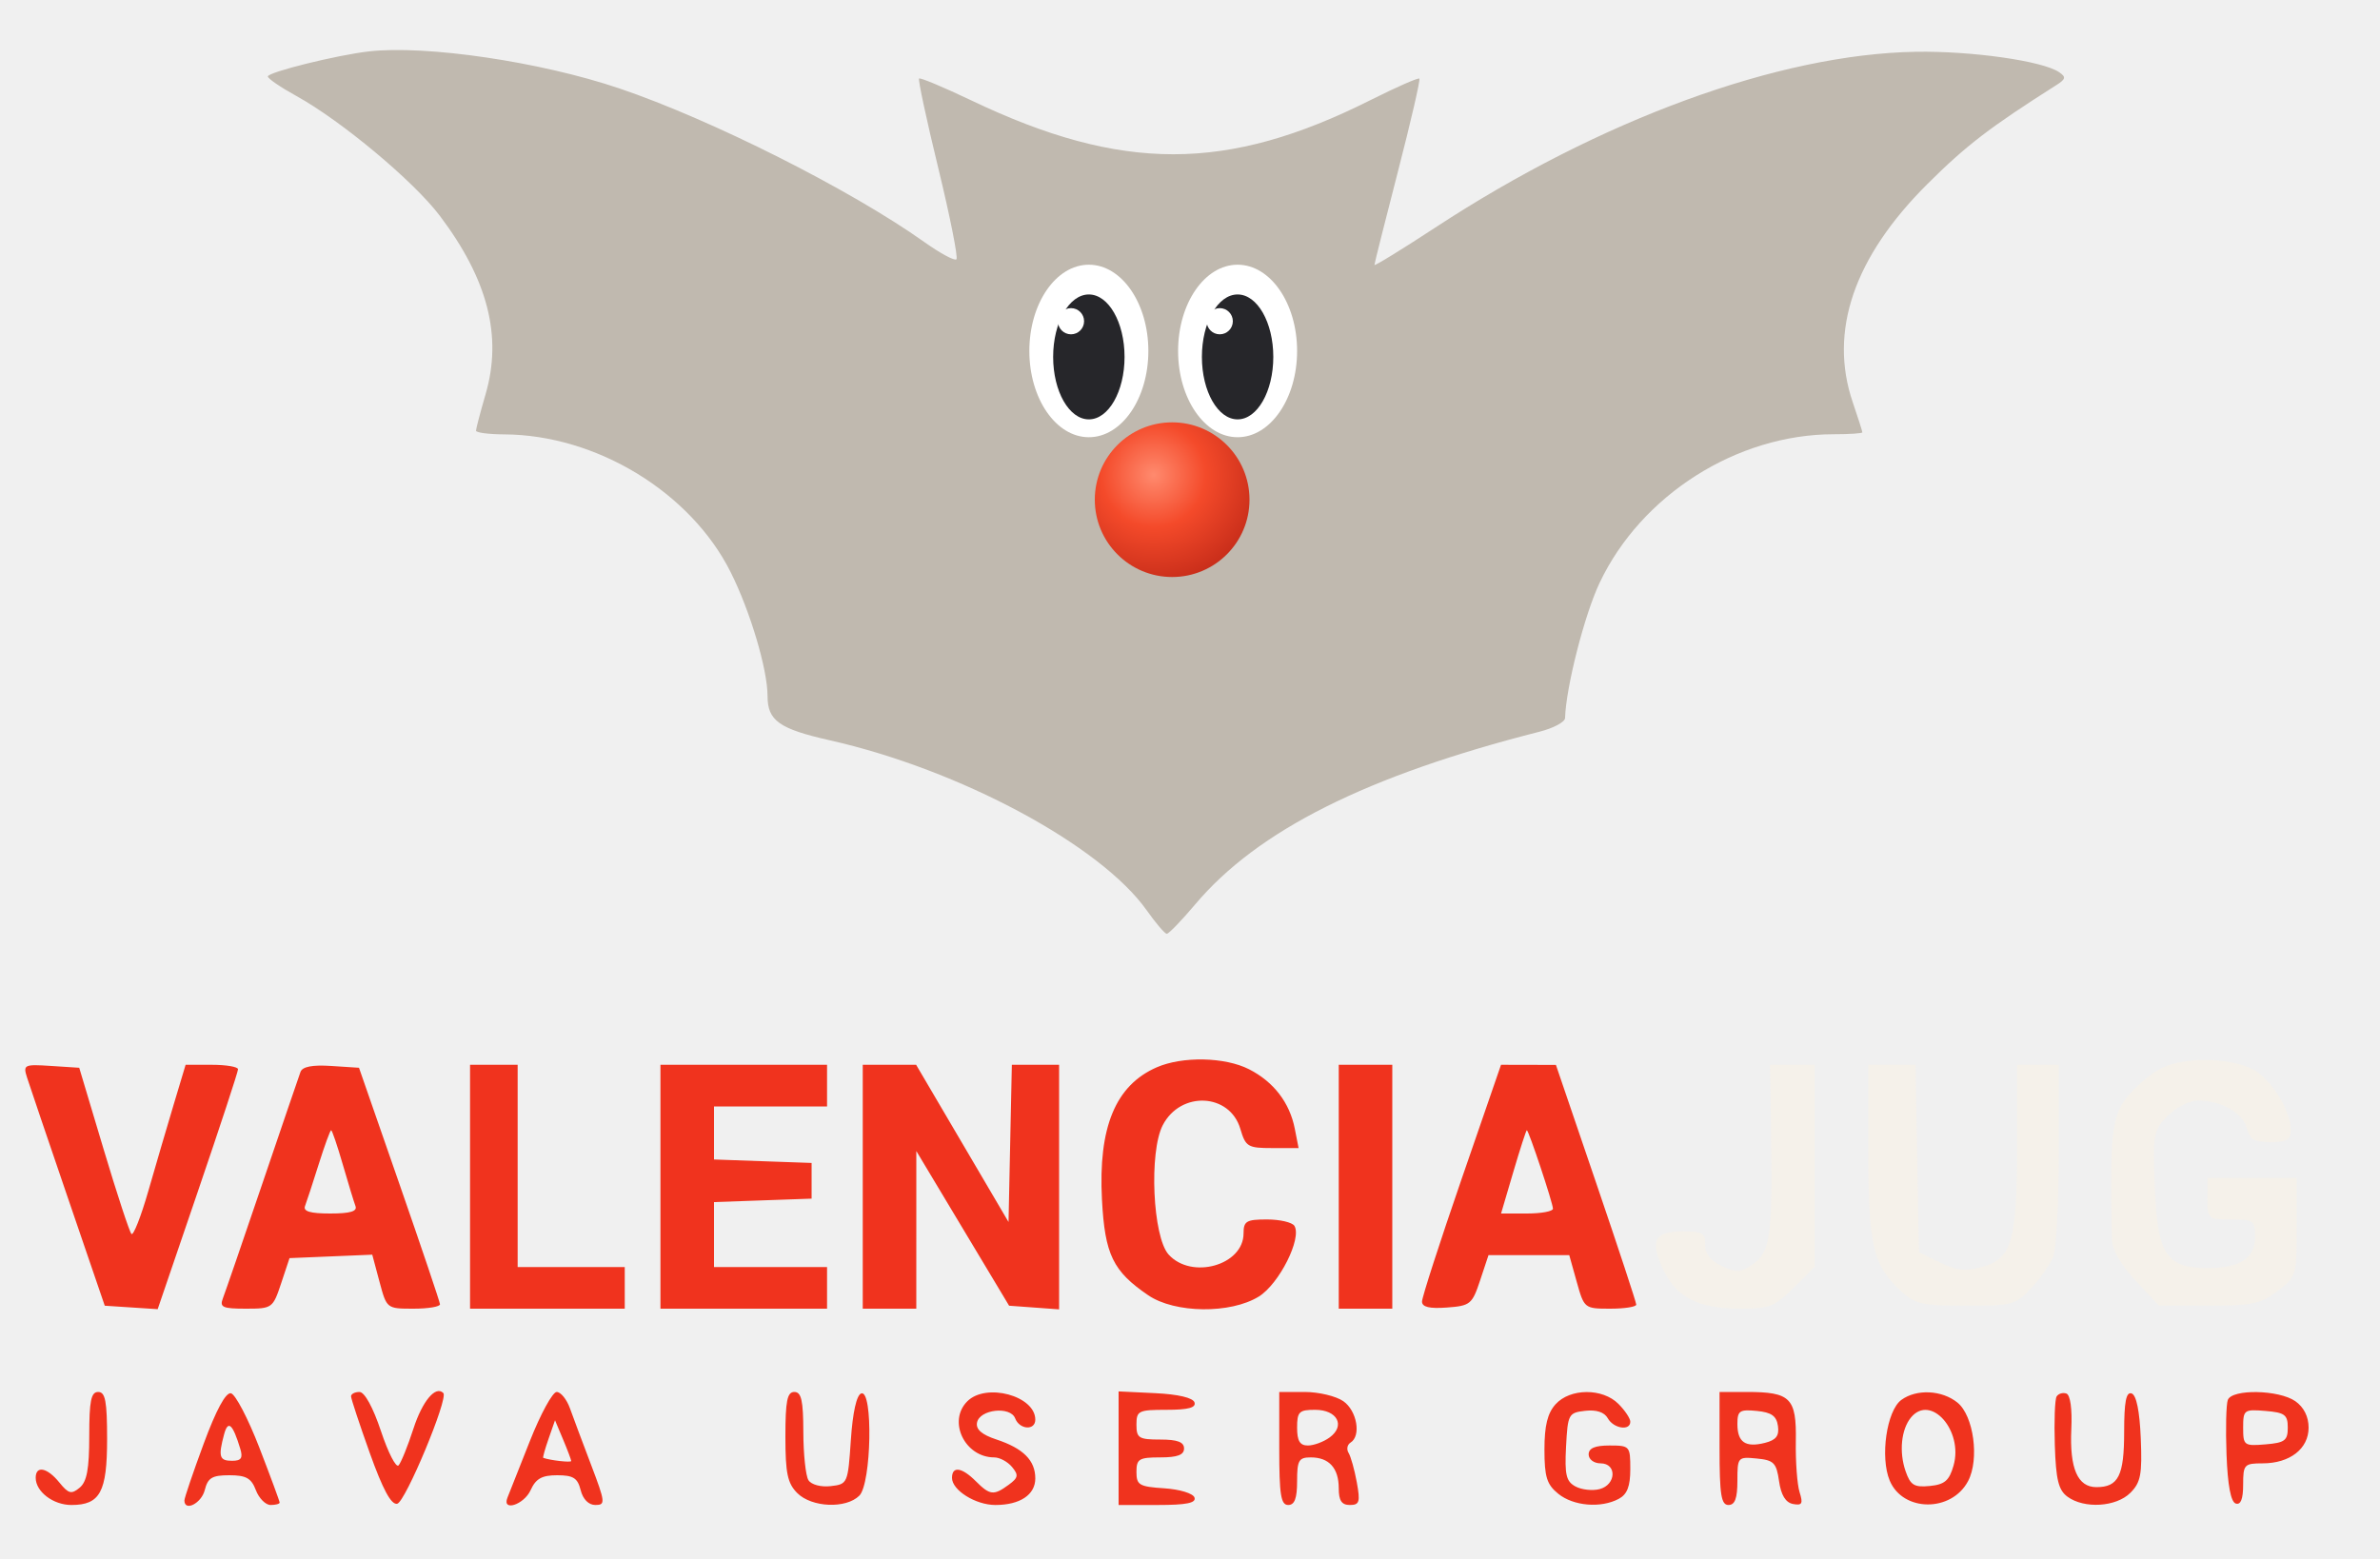
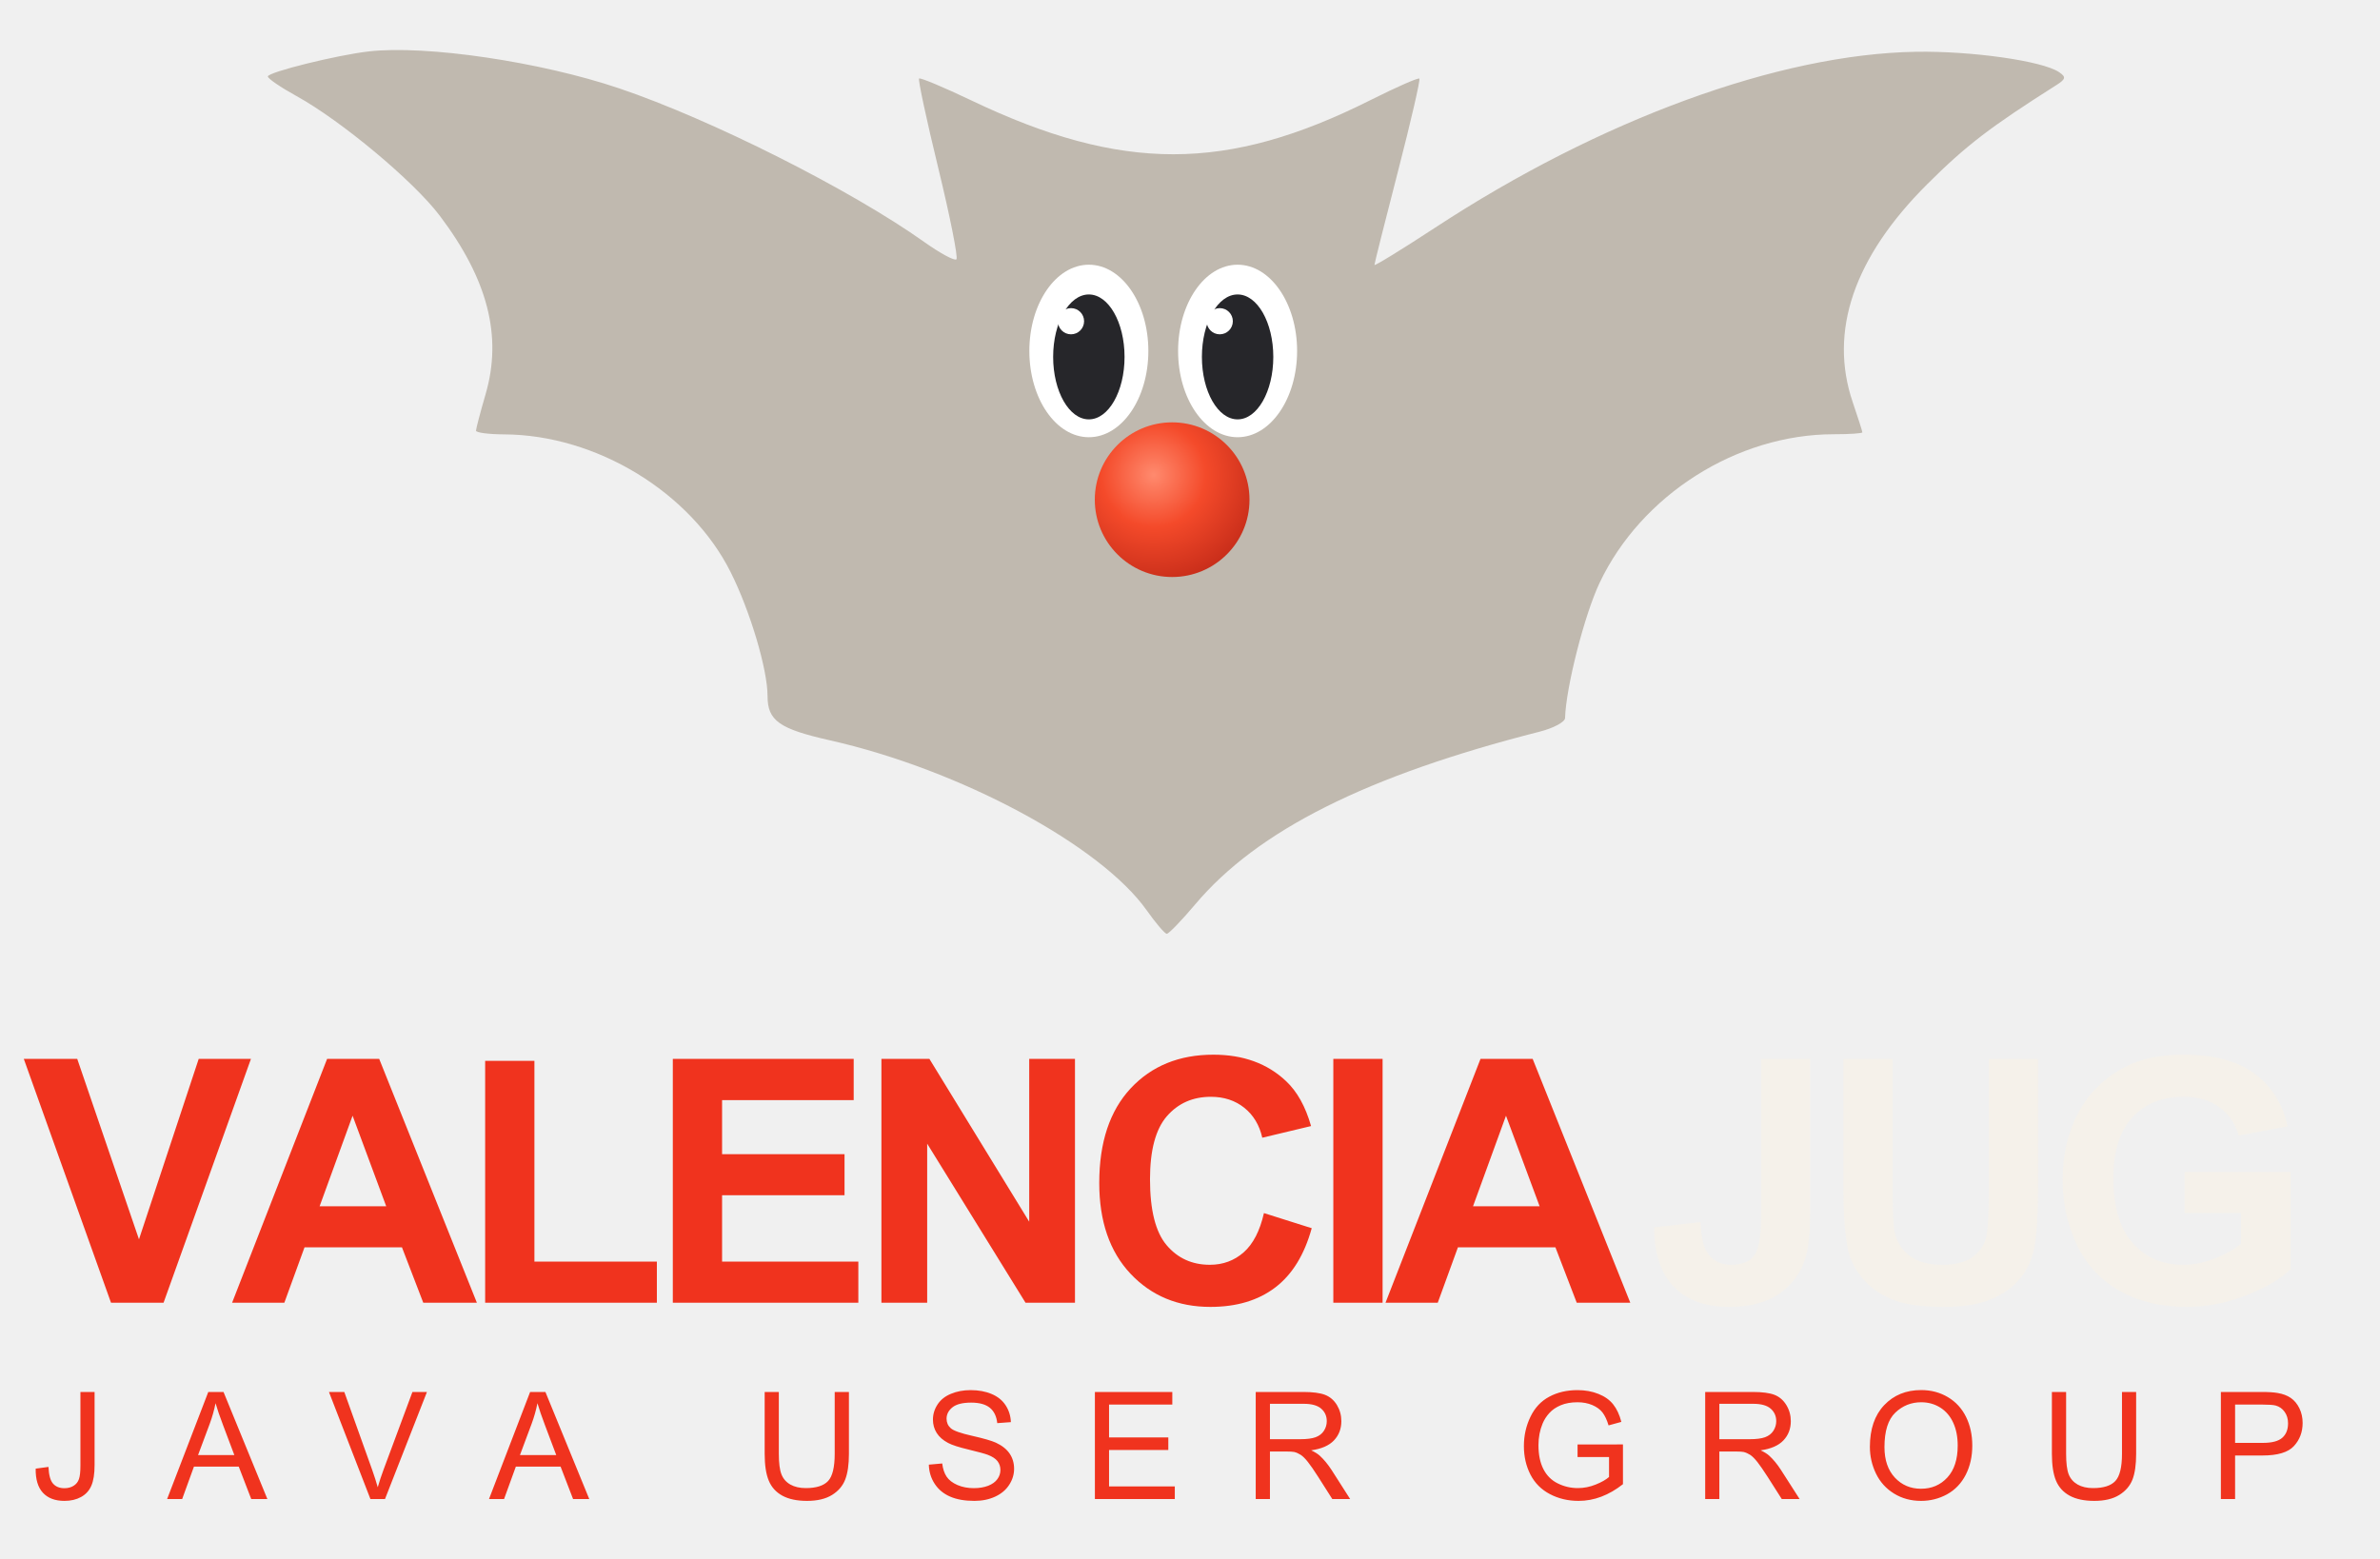
<svg xmlns="http://www.w3.org/2000/svg" viewBox="0 66 400 262" role="img" aria-label="Valencia JUG — Java User Group">
  <defs>
    <radialGradient id="nose" cx="0.38" cy="0.34" r="0.75">
      <stop offset="0" stop-color="#FF8A6E" />
      <stop offset="0.45" stop-color="#F44A2A" />
      <stop offset="1" stop-color="#C32A18" />
    </radialGradient>
  </defs>
  <path d="M 62 74.642 C 56.622 75.252, 44.998 78.137, 45.014 78.858 C 45.022 79.211, 47.173 80.682, 49.793 82.126 C 57.356 86.295, 69.523 96.454, 73.908 102.261 C 81.988 112.964, 84.446 122.515, 81.620 132.237 C 80.729 135.301, 80 138.076, 80 138.404 C 80 138.732, 82.138 139.011, 84.750 139.024 C 100.232 139.104, 116.061 148.738, 122.798 162.182 C 126.089 168.749, 129 178.529, 129 183.019 C 129 187.146, 130.960 188.535, 139.500 190.459 C 161.301 195.373, 184.986 208.092, 192.734 219.046 C 194.255 221.197, 195.767 222.967, 196.093 222.979 C 196.420 222.990, 198.576 220.759, 200.886 218.020 C 211.369 205.588, 229.730 196.381, 258.750 189.003 C 261.087 188.409, 263.016 187.378, 263.035 186.711 C 263.184 181.549, 266.297 169.355, 268.837 163.989 C 275.834 149.207, 291.915 139, 308.210 139 C 310.845 139, 313 138.855, 313 138.678 C 313 138.501, 312.274 136.226, 311.387 133.623 C 307.324 121.699, 311.582 109.240, 323.920 96.949 C 330.425 90.469, 334.447 87.382, 345.611 80.302 C 347.198 79.295, 347.271 78.948, 346.069 78.131 C 343.291 76.243, 331.386 74.548, 322 74.705 C 299.009 75.088, 268.965 86.076, 241.250 104.238 C 235.613 107.932, 231 110.765, 231 110.533 C 231 110.302, 232.776 103.237, 234.946 94.835 C 237.116 86.433, 238.738 79.404, 238.549 79.216 C 238.361 79.028, 234.673 80.649, 230.353 82.818 C 206.205 94.947, 188.572 94.967, 163.278 82.894 C 158.622 80.672, 154.656 79.011, 154.465 79.202 C 154.273 79.394, 155.730 86.187, 157.703 94.297 C 159.675 102.408, 161.043 109.290, 160.743 109.591 C 160.442 109.891, 158.014 108.585, 155.348 106.688 C 142.992 97.898, 119.552 86.088, 104.081 80.858 C 90.842 76.383, 71.650 73.548, 62 74.642" stroke="none" fill="#C0B9AF" fill-rule="evenodd" />
  <g id="eyes">
    <ellipse cx="183" cy="125" rx="10" ry="14.5" fill="#FFFFFF" />
    <ellipse cx="208" cy="125" rx="10" ry="14.5" fill="#FFFFFF" />
    <ellipse cx="183" cy="126" rx="6" ry="10.5" fill="#26262A" />
    <ellipse cx="208" cy="126" rx="6" ry="10.5" fill="#26262A" />
    <circle cx="180" cy="120" r="2.2" fill="#FFFFFF" />
    <circle cx="205" cy="120" r="2.2" fill="#FFFFFF" />
  </g>
  <circle cx="197" cy="150" r="13" fill="url(#nose)" />
-   <path d="M 194.415 245.421 C 187.488 248.437, 184.565 255.491, 185.203 267.648 C 185.689 276.904, 187.042 279.702, 192.990 283.750 C 197.460 286.792, 206.811 286.898, 211.564 283.960 C 214.977 281.851, 218.843 274.173, 217.547 272.077 C 217.181 271.485, 215.109 271, 212.941 271 C 209.473 271, 209 271.282, 209 273.345 C 209 278.700, 200.267 281.162, 196.405 276.896 C 193.734 273.945, 193.088 259.664, 195.421 255.152 C 198.415 249.364, 206.681 249.750, 208.457 255.761 C 209.349 258.780, 209.714 259, 213.832 259 L 218.250 259 217.613 255.750 C 216.754 251.363, 214.060 247.858, 209.929 245.752 C 205.881 243.687, 198.746 243.536, 194.415 245.421 M 4.545 247.142 C 4.939 248.384, 8.039 257.523, 11.434 267.450 L 17.606 285.500 22.053 285.791 L 26.500 286.083 33.255 266.291 C 36.971 255.406, 40.008 246.162, 40.005 245.750 C 40.002 245.338, 38.019 245, 35.597 245 L 31.195 245 29.170 251.750 C 28.056 255.463, 26.142 261.992, 24.916 266.260 C 23.689 270.528, 22.419 273.757, 22.093 273.436 C 21.767 273.115, 19.659 266.698, 17.408 259.176 L 13.316 245.500 8.572 245.192 C 4.048 244.898, 3.862 244.988, 4.545 247.142 M 50.503 246.195 C 50.241 246.913, 47.352 255.375, 44.084 265 C 40.816 274.625, 37.837 283.288, 37.464 284.250 C 36.880 285.759, 37.410 286, 41.310 286 C 45.743 286, 45.861 285.915, 47.247 281.750 L 48.660 277.500 55.612 277.211 L 62.564 276.921 63.778 281.461 C 64.991 285.995, 64.997 286, 69.496 286 C 71.973 286, 73.976 285.663, 73.947 285.250 C 73.918 284.837, 70.844 275.725, 67.115 265 L 60.336 245.500 55.658 245.195 C 52.491 244.988, 50.826 245.311, 50.503 246.195 M 79 265.500 L 79 286 92 286 L 105 286 105 282.500 L 105 279 96 279 L 87 279 87 262 L 87 245 83 245 L 79 245 79 265.500 M 111 265.500 L 111 286 125 286 L 139 286 139 282.500 L 139 279 129.500 279 L 120 279 120 273.540 L 120 268.081 128.203 267.790 L 136.405 267.500 136.405 264.500 L 136.405 261.500 128.203 261.210 L 120 260.919 120 256.460 L 120 252 129.500 252 L 139 252 139 248.500 L 139 245 125 245 L 111 245 111 265.500 M 145 265.500 L 145 286 149.500 286 L 154 286 154.002 272.750 L 154.004 259.500 161.800 272.500 L 169.596 285.500 173.798 285.807 L 178 286.115 178 265.557 L 178 245 174.029 245 L 170.058 245 169.779 258.213 L 169.500 271.427 161.736 258.213 L 153.972 245 149.486 245 L 145 245 145 265.500 M 225 265.500 L 225 286 229.500 286 L 234 286 234 265.500 L 234 245 229.500 245 L 225 245 225 265.500 M 245.631 264.250 C 241.978 274.837, 238.991 284.088, 238.994 284.807 C 238.998 285.724, 240.249 286.023, 243.172 285.807 C 247.105 285.518, 247.426 285.256, 248.756 281.250 L 250.167 277 256.953 277 L 263.740 277 265 281.500 C 266.247 285.955, 266.304 286, 270.630 286 C 273.033 286, 275 285.692, 275 285.316 C 275 284.940, 271.962 275.719, 268.250 264.826 L 261.500 245.020 256.886 245.010 L 252.273 245 245.631 264.250 M 53.554 261.750 C 52.558 264.913, 51.527 268.063, 51.264 268.750 C 50.923 269.641, 52.140 270, 55.500 270 C 58.856 270, 60.078 269.640, 59.743 268.750 C 59.483 268.063, 58.523 264.913, 57.608 261.750 C 56.693 258.587, 55.814 256, 55.655 256 C 55.495 256, 54.550 258.587, 53.554 261.750 M 254.341 263 L 252.279 270 256.640 270 C 259.038 270, 261 269.637, 261 269.194 C 261 268.262, 256.920 256, 256.609 256 C 256.495 256, 255.474 259.150, 254.341 263 M 15 307.378 C 15 312.948, 14.605 315.083, 13.385 316.095 C 12.004 317.242, 11.512 317.115, 9.975 315.218 C 7.933 312.695, 6 312.312, 6 314.429 C 6 316.761, 8.939 319, 12 319 C 16.821 319, 18 316.824, 18 307.929 C 18 301.548, 17.707 300, 16.500 300 C 15.302 300, 15 301.486, 15 307.378 M 34.224 308.722 C 32.440 313.550, 30.985 317.837, 30.991 318.250 C 31.015 320.169, 33.854 318.716, 34.411 316.500 C 34.931 314.428, 35.638 314, 38.544 314 C 41.363 314, 42.236 314.490, 43 316.500 C 43.523 317.875, 44.637 319, 45.475 319 C 46.314 319, 47 318.819, 47 318.597 C 47 318.376, 45.463 314.213, 43.584 309.347 C 41.704 304.481, 39.559 300.375, 38.816 300.222 C 37.940 300.041, 36.329 303.022, 34.224 308.722 M 59 300.731 C 59 301.133, 60.419 305.427, 62.153 310.275 C 64.342 316.397, 65.748 318.998, 66.754 318.794 C 68.130 318.515, 75.399 301.065, 74.509 300.176 C 73.207 298.874, 70.995 301.515, 69.481 306.179 C 68.531 309.105, 67.409 311.878, 66.988 312.339 C 66.567 312.800, 65.236 310.213, 64.030 306.589 C 62.701 302.598, 61.278 300, 60.418 300 C 59.638 300, 59 300.329, 59 300.731 M 89.056 308.250 C 87.265 312.788, 85.572 317.063, 85.293 317.750 C 84.310 320.175, 88.056 318.971, 89.182 316.500 C 90.064 314.564, 91.070 314, 93.641 314 C 96.349 314, 97.078 314.461, 97.589 316.500 C 97.975 318.038, 98.928 319, 100.064 319 C 101.788 319, 101.740 318.553, 99.343 312.250 C 97.930 308.538, 96.331 304.262, 95.790 302.750 C 95.248 301.238, 94.244 300, 93.559 300 C 92.873 300, 90.847 303.712, 89.056 308.250 M 132 307.500 C 132 313.667, 132.356 315.356, 134 317 C 136.426 319.426, 142.194 319.663, 144.429 317.429 C 146.463 315.394, 146.759 299.583, 144.750 300.245 C 143.964 300.504, 143.314 303.411, 143 308.079 C 142.508 315.385, 142.455 315.505, 139.609 315.830 C 137.966 316.018, 136.353 315.586, 135.874 314.830 C 135.410 314.099, 135.024 310.462, 135.015 306.750 C 135.003 301.423, 134.684 300, 133.500 300 C 132.300 300, 132 301.500, 132 307.500 M 162.571 301.571 C 159.226 304.917, 162.148 311, 167.100 311 C 168.010 311, 169.356 311.724, 170.090 312.608 C 171.224 313.975, 171.138 314.426, 169.521 315.608 C 167.012 317.443, 166.373 317.373, 164 315 C 161.648 312.648, 160 312.419, 160 314.443 C 160 316.518, 163.969 319, 167.288 319 C 171.422 319, 174 317.285, 174 314.536 C 174 311.502, 171.977 309.478, 167.454 307.985 C 165.009 307.178, 163.989 306.290, 164.204 305.154 C 164.627 302.921, 169.808 302.337, 170.613 304.433 C 171.347 306.347, 174 306.521, 174 304.655 C 174 300.643, 165.731 298.412, 162.571 301.571 M 188 309.452 L 188 319 194.583 319 C 199.403 319, 201.056 318.665, 200.755 317.750 C 200.525 317.051, 198.283 316.366, 195.672 316.195 C 191.466 315.921, 191 315.646, 191 313.445 C 191 311.259, 191.424 311, 195 311 C 197.889 311, 199 310.583, 199 309.500 C 199 308.417, 197.889 308, 195 308 C 191.400 308, 191 307.750, 191 305.500 C 191 303.161, 191.328 303, 196.083 303 C 199.703 303, 201.048 302.640, 200.754 301.750 C 200.498 300.976, 197.991 300.387, 194.171 300.202 L 188 299.905 188 309.452 M 215 309.500 C 215 317.278, 215.272 319, 216.500 319 C 217.583 319, 218 317.889, 218 315 C 218 311.493, 218.283 311, 220.300 311 C 223.374 311, 225 312.799, 225 316.200 C 225 318.266, 225.489 319, 226.866 319 C 228.484 319, 228.638 318.492, 228.032 315.173 C 227.647 313.068, 227.025 310.849, 226.650 310.242 C 226.274 309.635, 226.425 308.856, 226.984 308.510 C 228.800 307.388, 228.066 303.160, 225.777 301.557 C 224.555 300.701, 221.630 300, 219.277 300 L 215 300 215 309.500 M 261.441 302.066 C 260.088 303.561, 259.571 305.664, 259.571 309.683 C 259.571 314.287, 259.968 315.556, 261.896 317.117 C 264.455 319.189, 269.061 319.573, 272.066 317.965 C 273.479 317.209, 274 315.861, 274 312.965 C 274 309.100, 273.911 309, 270.500 309 C 268.056 309, 267 309.452, 267 310.500 C 267 311.333, 267.889 312, 269 312 C 271.779 312, 271.645 315.598, 268.838 316.332 C 267.649 316.643, 265.828 316.443, 264.790 315.888 C 263.220 315.047, 262.954 313.926, 263.202 309.189 C 263.488 303.729, 263.617 303.487, 266.414 303.168 C 268.300 302.953, 269.641 303.394, 270.214 304.418 C 271.188 306.158, 274 306.591, 274 305 C 274 304.450, 273.100 303.100, 272 302 C 269.324 299.324, 263.891 299.358, 261.441 302.066 M 289 309.500 C 289 317.278, 289.272 319, 290.500 319 C 291.587 319, 292 317.882, 292 314.937 C 292 310.955, 292.065 310.880, 295.250 311.187 C 298.120 311.463, 298.558 311.908, 299 314.989 C 299.337 317.343, 300.100 318.592, 301.347 318.831 C 302.870 319.122, 303.063 318.775, 302.453 316.852 C 302.046 315.570, 301.761 311.710, 301.820 308.276 C 301.943 301.003, 300.944 300, 293.566 300 L 289 300 289 309.500 M 319.558 301.334 C 317.082 303.145, 315.953 310.984, 317.604 314.910 C 319.830 320.204, 327.986 320.250, 330.770 314.983 C 332.703 311.327, 331.713 303.996, 328.988 301.789 C 326.375 299.673, 322.111 299.467, 319.558 301.334 M 345.648 300.761 C 345.353 301.238, 345.218 304.911, 345.347 308.924 C 345.535 314.765, 345.961 316.498, 347.482 317.611 C 350.302 319.673, 355.659 319.341, 358.043 316.957 C 359.786 315.214, 360.043 313.867, 359.793 307.787 C 359.604 303.195, 359.055 300.513, 358.250 300.247 C 357.331 299.943, 357 301.656, 357 306.717 C 357 314.084, 356.037 316, 352.335 316 C 349.178 316, 347.816 312.848, 348.121 306.249 C 348.280 302.831, 347.951 300.484, 347.283 300.261 C 346.678 300.059, 345.942 300.284, 345.648 300.761 M 374.424 301.338 C 374.141 302.075, 374.043 306.201, 374.205 310.508 C 374.399 315.663, 374.927 318.481, 375.750 318.753 C 376.594 319.032, 377 318.004, 377 315.583 C 377 312.201, 377.184 312, 380.277 312 C 384.845 312, 388 309.549, 388 306 C 388 304.151, 387.201 302.554, 385.777 301.557 C 383.012 299.620, 375.141 299.468, 374.424 301.338 M 218 306 C 218 308.228, 218.466 309, 219.809 309 C 220.804 309, 222.452 308.390, 223.471 307.645 C 226.165 305.675, 224.760 303, 221.031 303 C 218.330 303, 218 303.326, 218 306 M 292 305.378 C 292 308.457, 293.344 309.382, 296.622 308.559 C 298.502 308.087, 299.051 307.375, 298.815 305.715 C 298.575 304.029, 297.724 303.425, 295.250 303.187 C 292.365 302.908, 292 303.155, 292 305.378 M 321.182 304.280 C 319.531 306.270, 319.143 310.075, 320.262 313.305 C 321.084 315.678, 321.711 316.062, 324.335 315.805 C 326.844 315.558, 327.608 314.901, 328.329 312.368 C 330 306.503, 324.502 300.281, 321.182 304.280 M 377 306 C 377 308.995, 377.151 309.108, 380.750 308.810 C 384.001 308.541, 384.500 308.167, 384.500 306 C 384.500 303.833, 384.001 303.459, 380.750 303.190 C 377.151 302.892, 377 303.005, 377 306 M 37.660 307.136 C 36.658 310.879, 36.867 311.571, 38.999 311.571 C 40.547 311.571, 40.859 311.111, 40.378 309.536 C 39.101 305.343, 38.324 304.657, 37.660 307.136 M 92.192 307.880 C 91.594 309.596, 91.193 311.033, 91.302 311.074 C 92.415 311.492, 96 311.900, 96 311.609 C 96 311.400, 95.388 309.774, 94.640 307.995 L 93.280 304.759 92.192 307.880" stroke="none" fill="#F0331E" fill-rule="evenodd" />
-   <path d="M 363.180 245.626 C 361.353 246.556, 358.746 248.778, 357.385 250.562 C 354.903 253.816, 354.561 257.135, 354.939 274.289 C 354.978 276.097, 356.381 278.558, 358.928 281.289 L 362.856 285.500 371.178 285.500 C 378.443 285.500, 379.913 285.190, 382.750 283.062 C 385.960 280.654, 386 280.523, 386 272.312 L 386 264 378.500 264 L 371 264 371 267.500 C 371 270.917, 371.095 271, 375 271 C 378.767 271, 379 271.173, 379 273.965 C 379 277.590, 376.346 279.254, 370.688 279.176 C 364.040 279.085, 362.565 276.725, 362.155 265.523 C 361.826 256.534, 361.928 255.981, 364.360 253.549 C 365.762 252.147, 368.033 251, 369.407 251 C 373.281 251, 376.988 253.106, 377.632 255.671 C 378.101 257.537, 378.891 258, 381.608 258 C 384.361 258, 385 257.614, 385 255.950 C 385 253.177, 382.660 248.922, 379.829 246.546 C 376.622 243.855, 367.629 243.358, 363.180 245.626 M 297.675 258.250 C 297.884 274.051, 297.470 276.646, 294.425 278.641 C 292.433 279.947, 291.712 279.968, 289.303 278.796 C 287.430 277.884, 286.526 276.697, 286.579 275.216 C 286.648 273.297, 286.141 273, 282.798 273 C 278.052 273, 277.246 274.609, 279.555 279.474 C 281.749 284.098, 285.497 286, 292.417 286 C 297.398 286, 298.276 285.657, 301.467 282.467 L 305 278.933 305 261.967 L 305 245 301.250 245 L 297.500 245 297.675 258.250 M 314 259.532 C 314 275.356, 314.773 278.683, 319.452 283 C 321.885 285.245, 323.001 285.500, 330.397 285.500 C 338.259 285.500, 338.759 285.364, 341.427 282.500 C 342.964 280.850, 344.622 278.458, 345.111 277.185 C 345.600 275.912, 346 268.149, 346 259.935 L 346 245 342.500 245 L 339 245 339 258.351 C 339 274.609, 338.161 277.585, 333.194 278.957 C 330.303 279.755, 328.851 279.607, 326.034 278.229 L 322.500 276.500 322.225 260.750 L 321.949 245 317.975 245 L 314 245 314 259.532" stroke="none" fill="#F5F1EA" fill-rule="evenodd" />
+   <path d="M27.488 285L18.658 285L3.998 244L12.978 244L23.358 274.34L33.398 244L42.178 244L27.488 285Z M63.728 244L80.148 285L71.138 285L67.558 275.69L51.178 275.69L47.788 285L39.008 285L54.978 244L63.728 244ZM53.718 268.78L64.908 268.78L59.258 253.56L53.718 268.78Z M110.398 285L81.538 285L81.538 244.34L89.818 244.34L89.818 278.09L110.398 278.09L110.398 285Z M144.258 285L113.078 285L113.078 244L143.478 244L143.478 250.94L121.358 250.94L121.358 260.03L141.938 260.03L141.938 266.93L121.358 266.93L121.358 278.09L144.258 278.09L144.258 285Z M155.828 285L148.138 285L148.138 244L156.198 244L172.978 271.38L172.978 244L180.668 244L180.668 285L172.358 285L155.828 258.26L155.828 285Z M212.428 269.93L212.428 269.93L220.458 272.47Q218.608 279.18 214.318 282.44Q210.028 285.7 203.428 285.7L203.428 285.7Q195.258 285.7 189.998 280.12Q184.748 274.54 184.748 264.86L184.748 264.86Q184.748 254.63 190.028 248.96Q195.318 243.3 203.928 243.3L203.928 243.3Q211.448 243.3 216.148 247.75L216.148 247.75Q218.948 250.38 220.348 255.3L220.348 255.3L212.148 257.26Q211.428 254.07 209.118 252.22Q206.808 250.38 203.508 250.38L203.508 250.38Q198.948 250.38 196.108 253.65Q193.278 256.92 193.278 264.25L193.278 264.25Q193.278 272.02 196.068 275.32Q198.868 278.62 203.338 278.62L203.338 278.62Q206.638 278.62 209.018 276.53Q211.398 274.43 212.428 269.93Z M232.368 285L224.088 285L224.088 244L232.368 244L232.368 285Z M257.588 244L273.998 285L264.998 285L261.418 275.69L245.028 275.69L241.638 285L232.858 285L248.828 244L257.588 244ZM247.568 268.78L258.758 268.78L253.108 253.56L247.568 268.78Z M5.996 312.89L5.996 312.89L8.146 312.6Q8.236 314.66 8.926 315.42Q9.606 316.18 10.826 316.18L10.826 316.18Q11.726 316.18 12.376 315.77Q13.026 315.36 13.266 314.65Q13.516 313.95 13.516 312.4L13.516 312.4L13.516 300L15.896 300L15.896 312.27Q15.896 314.53 15.346 315.77Q14.806 317.01 13.616 317.66Q12.436 318.31 10.836 318.31L10.836 318.31Q8.466 318.31 7.206 316.94Q5.956 315.58 5.996 312.89Z M30.616 318L28.086 318L35.006 300L37.566 300L44.936 318L42.226 318L40.126 312.55L32.596 312.55L30.616 318ZM35.256 305.33L33.286 310.61L39.386 310.61L37.506 305.62Q36.646 303.35 36.226 301.89L36.226 301.89Q35.886 303.62 35.256 305.33L35.256 305.33Z M64.706 318L62.256 318L55.286 300L57.866 300L62.546 313.08Q63.106 314.65 63.486 316.02L63.486 316.02Q63.906 314.55 64.456 313.08L64.456 313.08L69.316 300L71.756 300L64.706 318Z M84.716 318L82.186 318L89.096 300L91.666 300L99.036 318L96.316 318L94.216 312.55L86.696 312.55L84.716 318ZM89.356 305.33L87.386 310.61L93.486 310.61L91.606 305.62Q90.746 303.35 90.326 301.89L90.326 301.89Q89.986 303.62 89.356 305.33L89.356 305.33Z M140.286 310.39L140.286 300L142.676 300L142.676 310.4Q142.676 313.11 142.056 314.71Q141.446 316.31 139.846 317.31Q138.236 318.31 135.636 318.31L135.636 318.31Q133.106 318.31 131.496 317.44Q129.886 316.56 129.206 314.91Q128.516 313.26 128.516 310.4L128.516 310.4L128.516 300L130.896 300L130.896 310.39Q130.896 312.73 131.336 313.84Q131.766 314.95 132.826 315.56Q133.896 316.16 135.426 316.16L135.426 316.16Q138.056 316.16 139.176 314.97Q140.286 313.78 140.286 310.39L140.286 310.39Z M156.106 312.22L156.106 312.22L158.356 312.02Q158.516 313.37 159.096 314.24Q159.676 315.1 160.906 315.64Q162.136 316.17 163.666 316.17L163.666 316.17Q165.026 316.17 166.076 315.77Q167.116 315.36 167.626 314.65Q168.136 313.95 168.136 313.11L168.136 313.11Q168.136 312.27 167.646 311.63Q167.156 311 166.026 310.57L166.026 310.57Q165.296 310.29 162.816 309.69Q160.336 309.1 159.346 308.57L159.346 308.57Q158.056 307.89 157.426 306.89Q156.796 305.89 156.796 304.65L156.796 304.65Q156.796 303.29 157.566 302.11Q158.336 300.92 159.826 300.31Q161.306 299.69 163.126 299.69L163.126 299.69Q165.126 299.69 166.656 300.34Q168.186 300.98 169.006 302.23Q169.836 303.49 169.896 305.07L169.896 305.07L167.606 305.24Q167.426 303.54 166.366 302.66Q165.296 301.79 163.226 301.79L163.226 301.79Q161.066 301.79 160.076 302.58Q159.086 303.38 159.086 304.49L159.086 304.49Q159.086 305.46 159.786 306.09L159.786 306.09Q160.476 306.72 163.376 307.37Q166.286 308.03 167.366 308.52L167.366 308.52Q168.936 309.25 169.686 310.36Q170.436 311.47 170.436 312.92L170.436 312.92Q170.436 314.35 169.606 315.62Q168.786 316.89 167.246 317.6Q165.706 318.31 163.776 318.31L163.776 318.31Q161.336 318.31 159.686 317.59Q158.036 316.88 157.096 315.45Q156.156 314.02 156.106 312.22Z M197.446 318L184.016 318L184.016 300L197.026 300L197.026 302.12L186.396 302.12L186.396 307.64L196.356 307.64L196.356 309.75L186.396 309.75L186.396 315.88L197.446 315.88L197.446 318Z M213.436 318L211.046 318L211.046 300L219.036 300Q221.436 300 222.686 300.48Q223.946 300.97 224.696 302.2Q225.436 303.43 225.436 304.91L225.436 304.91Q225.436 306.83 224.196 308.14Q222.956 309.45 220.366 309.81L220.366 309.81Q221.316 310.26 221.806 310.71L221.806 310.71Q222.846 311.66 223.786 313.1L223.786 313.1L226.916 318L223.916 318L221.536 314.26Q220.496 312.63 219.816 311.77Q219.146 310.92 218.606 310.57Q218.076 310.23 217.526 310.09L217.526 310.09Q217.116 310.01 216.196 310.01L216.196 310.01L213.436 310.01L213.436 318ZM213.436 301.99L213.436 307.94L218.556 307.94Q220.186 307.94 221.106 307.61Q222.026 307.27 222.506 306.53Q222.986 305.78 222.986 304.91L222.986 304.91Q222.986 303.63 222.056 302.81Q221.126 301.99 219.126 301.99L219.126 301.99L213.436 301.99Z M270.426 310.94L265.136 310.94L265.136 308.83L272.766 308.82L272.766 315.5Q271.006 316.89 269.136 317.6Q267.276 318.31 265.306 318.31L265.306 318.31Q262.656 318.31 260.486 317.17Q258.326 316.04 257.216 313.89Q256.116 311.74 256.116 309.09L256.116 309.09Q256.116 306.46 257.216 304.18Q258.306 301.9 260.376 300.8Q262.436 299.69 265.126 299.69L265.126 299.69Q267.076 299.69 268.656 300.33Q270.236 300.96 271.126 302.09Q272.026 303.22 272.496 305.03L272.496 305.03L270.346 305.62Q269.936 304.25 269.336 303.46Q268.736 302.68 267.616 302.2Q266.496 301.73 265.136 301.73L265.136 301.73Q263.506 301.73 262.316 302.23Q261.126 302.73 260.396 303.54Q259.656 304.35 259.256 305.32L259.256 305.32Q258.566 306.99 258.566 308.94L258.566 308.94Q258.566 311.35 259.396 312.97Q260.226 314.59 261.806 315.37Q263.396 316.16 265.176 316.16L265.176 316.16Q266.716 316.16 268.196 315.56Q269.666 314.97 270.426 314.29L270.426 314.29L270.426 310.94Z M288.966 318L286.586 318L286.586 300L294.566 300Q296.976 300 298.226 300.48Q299.476 300.97 300.226 302.2Q300.976 303.43 300.976 304.91L300.976 304.91Q300.976 306.83 299.736 308.14Q298.496 309.45 295.906 309.81L295.906 309.81Q296.856 310.26 297.346 310.71L297.346 310.71Q298.386 311.66 299.316 313.1L299.316 313.1L302.456 318L299.456 318L297.076 314.26Q296.026 312.63 295.356 311.77Q294.676 310.92 294.146 310.57Q293.606 310.23 293.056 310.09L293.056 310.09Q292.656 310.01 291.736 310.01L291.736 310.01L288.966 310.01L288.966 318ZM288.966 301.99L288.966 307.94L294.086 307.94Q295.726 307.94 296.646 307.61Q297.566 307.27 298.046 306.53Q298.526 305.78 298.526 304.91L298.526 304.91Q298.526 303.63 297.596 302.81Q296.666 301.99 294.666 301.99L294.666 301.99L288.966 301.99Z M314.266 309.23L314.266 309.23Q314.266 304.75 316.666 302.22Q319.076 299.68 322.886 299.68L322.886 299.68Q325.376 299.68 327.376 300.87Q329.376 302.06 330.426 304.19Q331.476 306.32 331.476 309.02L331.476 309.02Q331.476 311.76 330.376 313.92Q329.266 316.08 327.246 317.2Q325.216 318.31 322.866 318.31L322.866 318.31Q320.326 318.31 318.326 317.08Q316.326 315.85 315.296 313.73Q314.266 311.6 314.266 309.23ZM316.716 309.27L316.716 309.27Q316.716 312.52 318.466 314.4Q320.216 316.27 322.856 316.27L322.856 316.27Q325.546 316.27 327.286 314.38Q329.026 312.49 329.026 309.01L329.026 309.01Q329.026 306.81 328.276 305.18Q327.536 303.54 326.106 302.63Q324.676 301.73 322.896 301.73L322.896 301.73Q320.366 301.73 318.546 303.47Q316.716 305.21 316.716 309.27Z M356.636 310.39L356.636 300L359.016 300L359.016 310.4Q359.016 313.11 358.406 314.71Q357.786 316.31 356.186 317.31Q354.586 318.31 351.986 318.31L351.986 318.31Q349.456 318.31 347.846 317.44Q346.236 316.56 345.546 314.91Q344.856 313.26 344.856 310.4L344.856 310.4L344.856 300L347.246 300L347.246 310.39Q347.246 312.73 347.676 313.84Q348.116 314.95 349.176 315.56Q350.236 316.16 351.776 316.16L351.776 316.16Q354.406 316.16 355.516 314.97Q356.636 313.78 356.636 310.39L356.636 310.39Z M375.646 318L373.256 318L373.256 300L380.046 300Q381.846 300 382.786 300.17L382.786 300.17Q384.116 300.39 385.016 301.01Q385.906 301.63 386.456 302.75Q386.996 303.87 386.996 305.21L386.996 305.21Q386.996 307.5 385.536 309.09Q384.076 310.68 380.256 310.68L380.256 310.68L375.646 310.68L375.646 318ZM375.646 302.12L375.646 308.56L380.296 308.56Q382.606 308.56 383.576 307.7Q384.546 306.84 384.546 305.28L384.546 305.28Q384.546 304.15 383.976 303.35Q383.406 302.54 382.466 302.28L382.466 302.28Q381.866 302.12 380.246 302.12L380.246 302.12L375.646 302.12Z" stroke="none" fill="#F0331E" fill-rule="evenodd" />
+   <path d="M295.981 270.48L295.981 244L304.231 244L304.231 269.95Q304.231 275.04 303.341 277.78L303.341 277.78Q302.131 281.36 298.971 283.53Q295.811 285.7 290.641 285.7L290.641 285.7Q284.571 285.7 281.301 282.3Q278.031 278.9 278.001 272.33L278.001 272.33L285.801 271.44Q285.941 274.96 286.841 276.41L286.841 276.41Q288.181 278.62 290.921 278.62L290.921 278.62Q293.691 278.62 294.841 277.04Q295.981 275.46 295.981 270.48L295.981 270.48Z M309.821 265.87L309.821 244L318.101 244L318.101 266.21Q318.101 271.49 318.411 273.06L318.411 273.06Q318.941 275.58 320.941 277.1Q322.941 278.62 326.411 278.62L326.411 278.62Q329.931 278.62 331.721 277.18Q333.511 275.74 333.881 273.65Q334.241 271.55 334.241 266.68L334.241 266.68L334.241 244L342.521 244L342.521 265.53Q342.521 272.92 341.851 275.97Q341.181 279.02 339.371 281.11Q337.571 283.21 334.551 284.45Q331.531 285.7 326.661 285.7L326.661 285.7Q320.791 285.7 317.751 284.34Q314.721 282.99 312.961 280.82Q311.191 278.65 310.641 276.27L310.641 276.27Q309.821 272.75 309.821 265.87L309.821 265.87Z M376.641 269.93L367.161 269.93L367.161 263.02L385.001 263.02L385.001 279.35Q382.401 281.87 377.461 283.78Q372.531 285.7 367.461 285.7L367.461 285.7Q361.031 285.7 356.251 283Q351.471 280.3 349.061 275.28Q346.661 270.26 346.661 264.36L346.661 264.36Q346.661 257.96 349.341 252.98Q352.031 248 357.201 245.34L357.201 245.34Q361.141 243.3 367.021 243.3L367.021 243.3Q374.651 243.3 378.941 246.5Q383.241 249.71 384.471 255.35L384.471 255.35L376.251 256.89Q375.381 253.87 372.991 252.12Q370.601 250.38 367.021 250.38L367.021 250.38Q361.591 250.38 358.391 253.82Q355.191 257.26 355.191 264.02L355.191 264.02Q355.191 271.32 358.431 274.97Q361.671 278.62 366.931 278.62L366.931 278.62Q369.531 278.62 372.151 277.6Q374.761 276.58 376.641 275.13L376.641 275.13L376.641 269.93Z" stroke="none" fill="#F5F1EA" fill-rule="evenodd" />
</svg>
